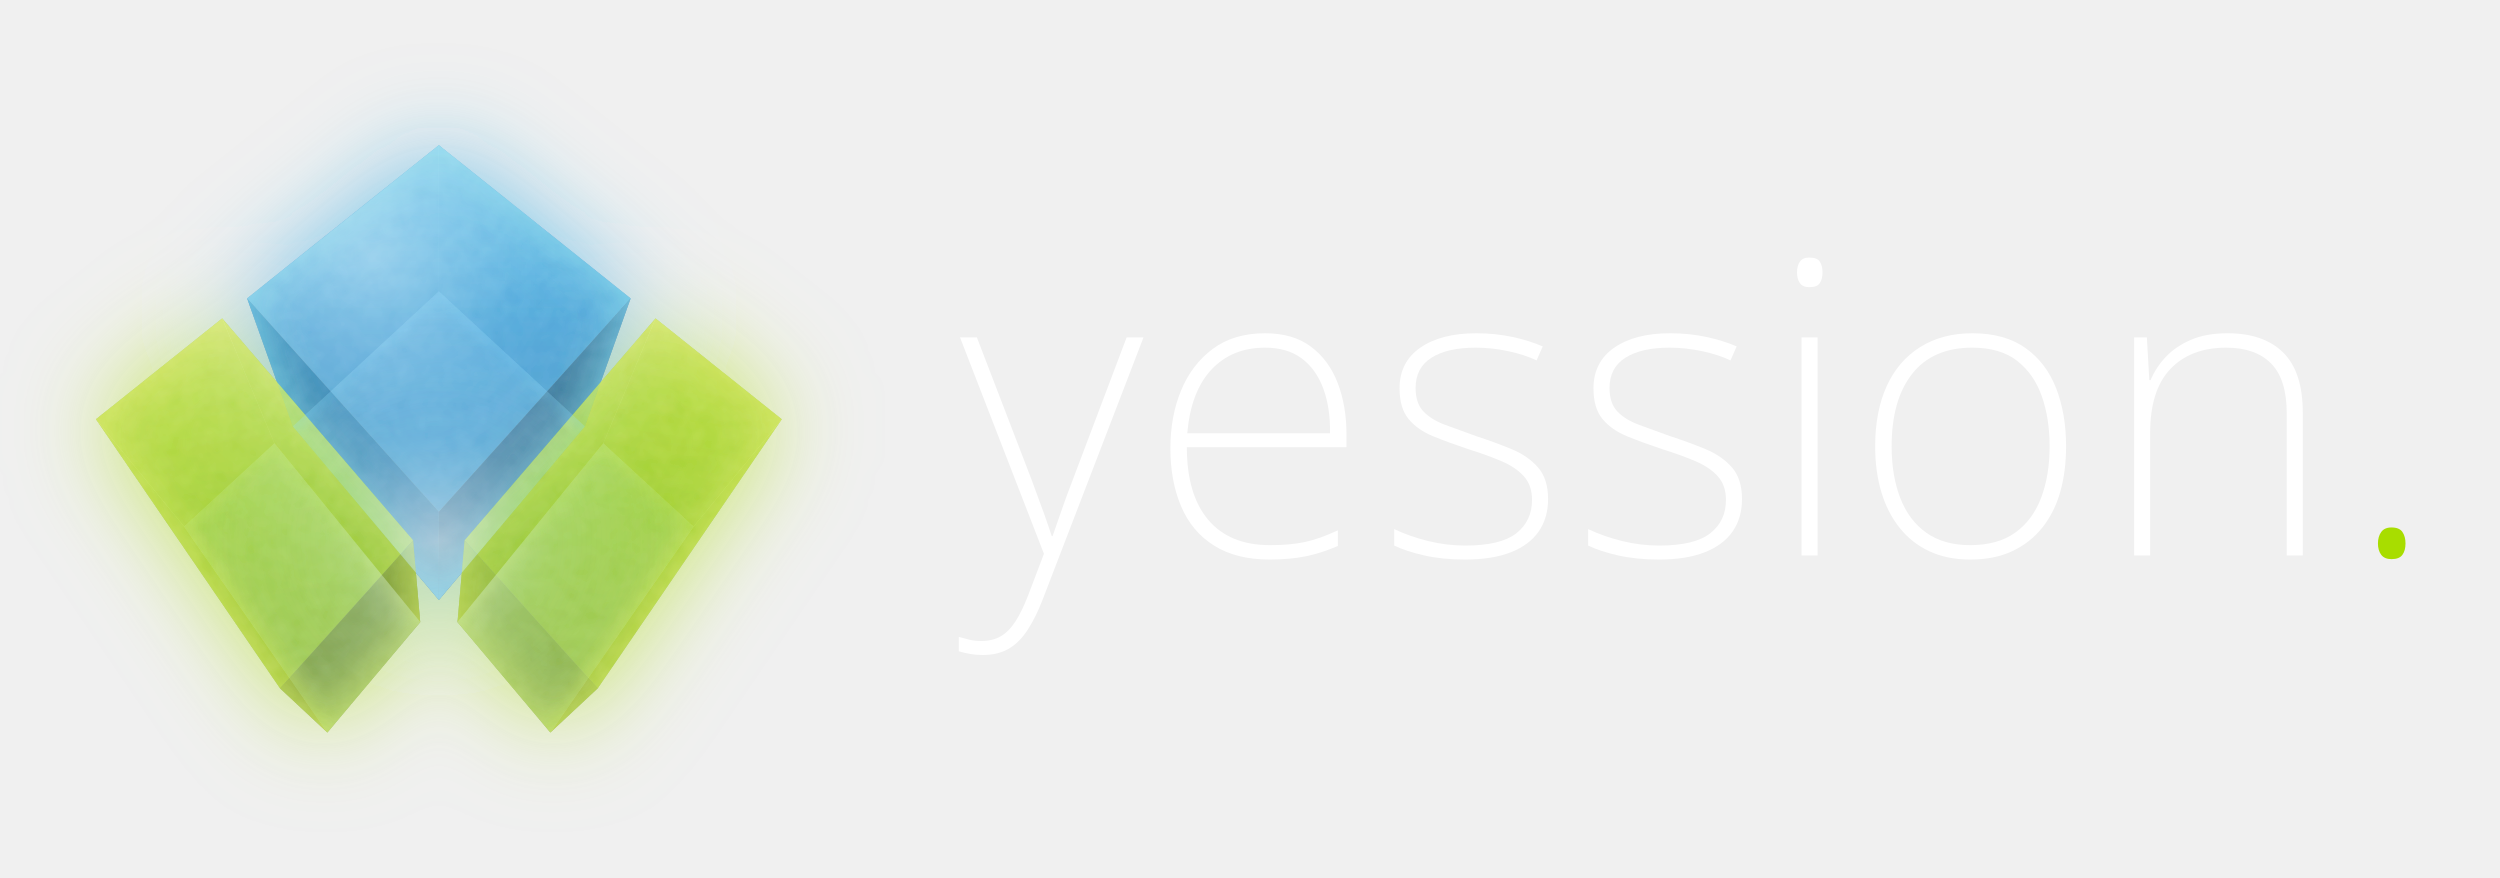
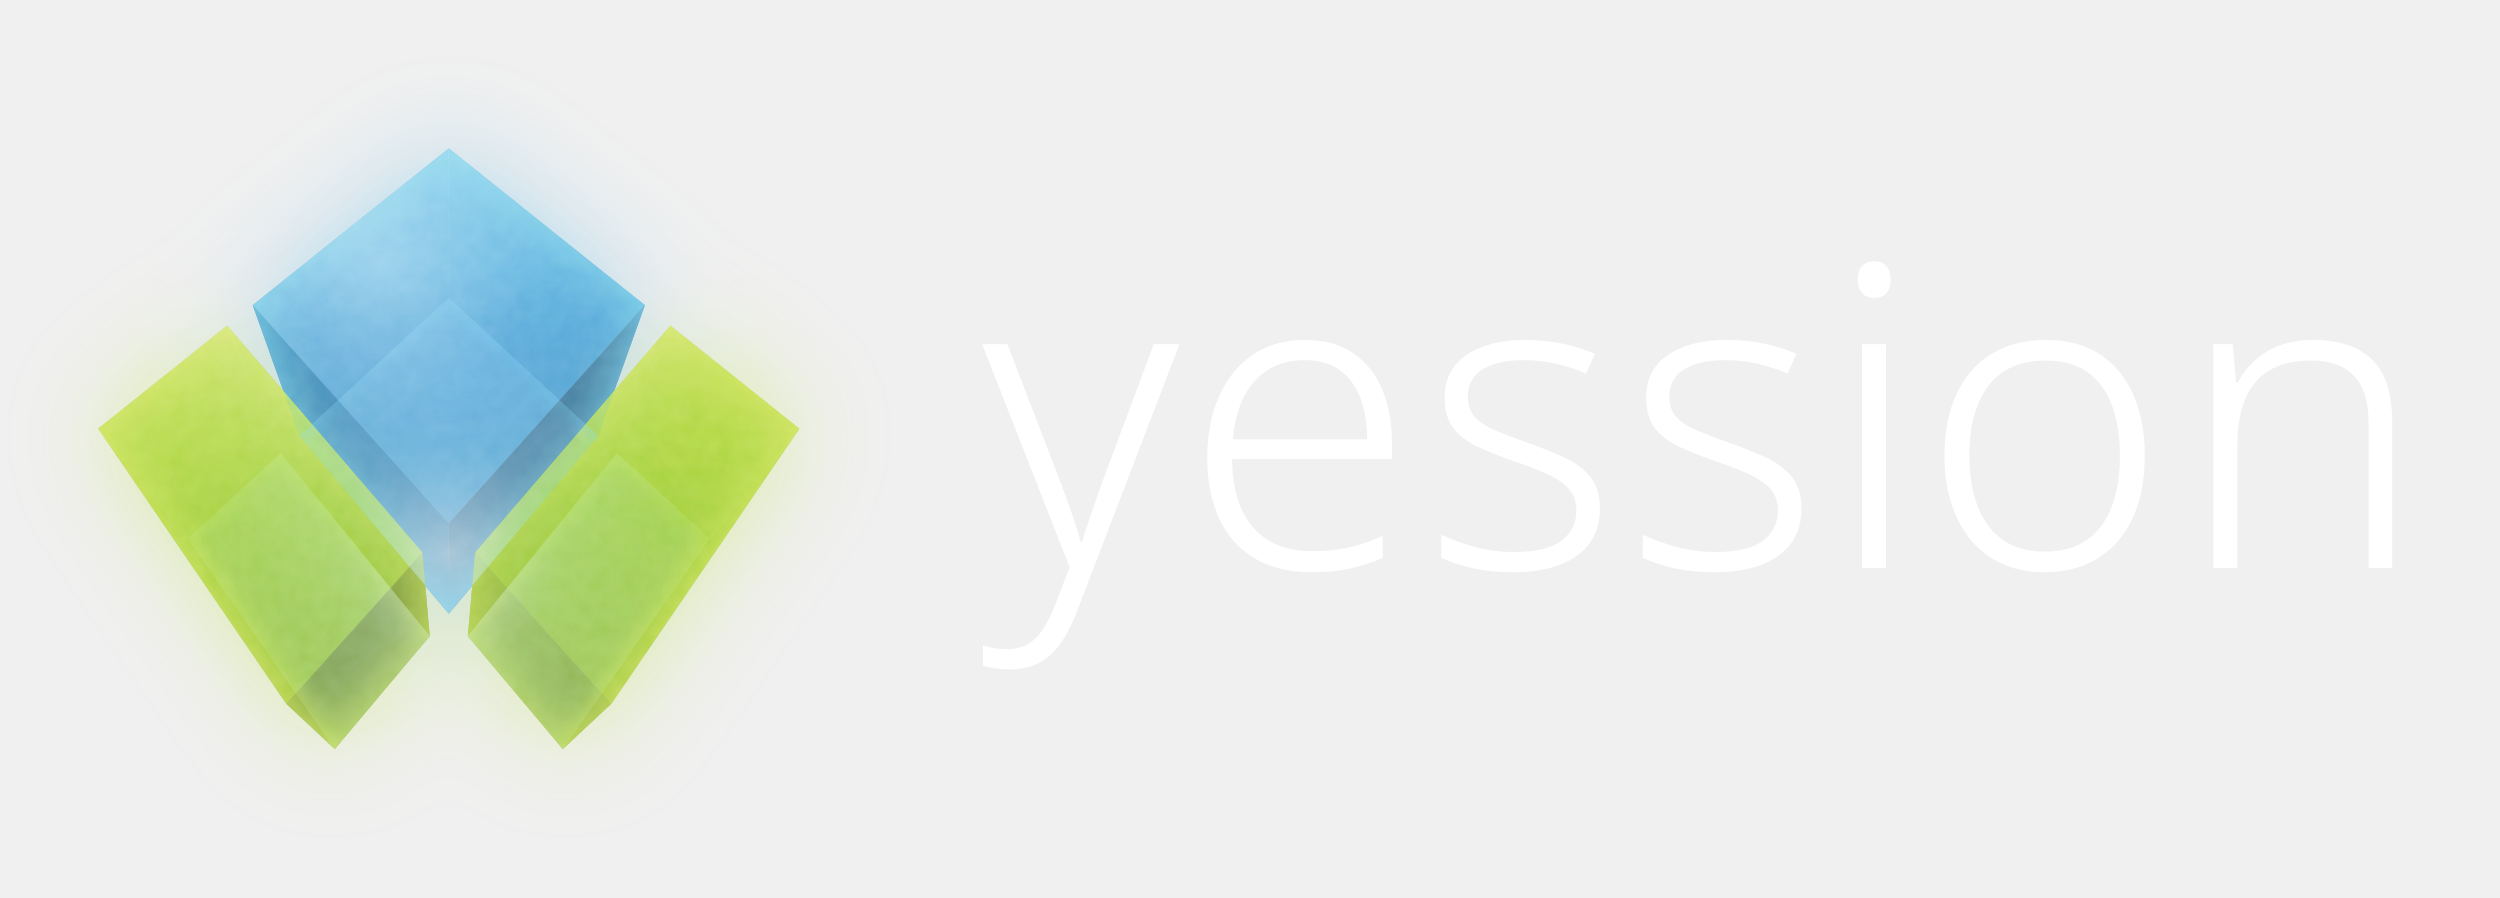
- <svg xmlns="http://www.w3.org/2000/svg" viewBox="0 0 182.29 64" role="img" aria-label="yession">
+ <svg xmlns="http://www.w3.org/2000/svg" viewBox="0 0 178.26 64" role="img" aria-label="yession">
  <g>
    <defs>
      <path id="lockup-p0" d="M32 37.31 L18.02 21.76 L32 10.59 L45.98 21.76 Z" />
      <path id="lockup-p1" d="M32 43.75 L21.35 31.09 L32 21.25 L42.65 31.09 Z" />
      <path id="lockup-p2" d="M32 43.75 L21.35 31.09 L18.02 21.76 L32 37.31 Z" />
      <path id="lockup-p3" d="M21.35 31.09 L32 21.25 L32 10.59 L18.02 21.76 Z" />
      <path id="lockup-p4" d="M32 21.25 L42.65 31.09 L45.98 21.76 L32 10.59 Z" />
      <path id="lockup-p5" d="M42.65 31.09 L32 43.75 L32 37.31 L45.98 21.76 Z" />
      <path id="lockup-p6" d="M30.12 39.4 L20.42 50.19 L7 30.57 L16.2 23.22 Z" />
      <path id="lockup-p7" d="M30.64 45.36 L23.87 53.41 L13.43 38.4 L20.01 32.33 Z" />
      <path id="lockup-p8" d="M30.64 45.36 L23.87 53.41 L20.42 50.19 L30.12 39.4 Z" />
      <path id="lockup-p9" d="M23.87 53.41 L13.43 38.4 L7 30.57 L20.42 50.19 Z" />
      <path id="lockup-p10" d="M13.43 38.4 L20.01 32.33 L16.2 23.22 L7 30.57 Z" />
      <path id="lockup-p11" d="M20.01 32.33 L30.64 45.36 L30.12 39.4 L16.2 23.22 Z" />
      <path id="lockup-p12" d="M47.8 23.22 L57 30.57 L43.58 50.19 L33.88 39.4 Z" />
      <path id="lockup-p13" d="M43.99 32.33 L50.57 38.4 L40.13 53.41 L33.36 45.36 Z" />
      <path id="lockup-p14" d="M43.99 32.33 L50.57 38.4 L57 30.57 L47.8 23.22 Z" />
      <path id="lockup-p15" d="M50.57 38.4 L40.13 53.41 L43.58 50.19 L57 30.57 Z" />
      <path id="lockup-p16" d="M40.13 53.41 L33.36 45.36 L33.88 39.4 L43.58 50.19 Z" />
      <path id="lockup-p17" d="M33.36 45.36 L43.99 32.33 L47.8 23.22 L33.88 39.4 Z" />
      <clipPath id="lockup-c0">
        <use href="#lockup-p0" />
        <use href="#lockup-p1" />
        <use href="#lockup-p2" />
        <use href="#lockup-p3" />
        <use href="#lockup-p4" />
        <use href="#lockup-p5" />
      </clipPath>
      <clipPath id="lockup-c1">
        <use href="#lockup-p6" />
        <use href="#lockup-p7" />
        <use href="#lockup-p8" />
        <use href="#lockup-p9" />
        <use href="#lockup-p10" />
        <use href="#lockup-p11" />
      </clipPath>
      <clipPath id="lockup-c2">
        <use href="#lockup-p12" />
        <use href="#lockup-p13" />
        <use href="#lockup-p14" />
        <use href="#lockup-p15" />
        <use href="#lockup-p16" />
        <use href="#lockup-p17" />
      </clipPath>
      <linearGradient id="lockup-f0" gradientUnits="userSpaceOnUse" x1="32" y1="10.59" x2="32" y2="37.31">
        <stop offset="0" stop-color="#6fd8ff" />
        <stop offset="0.5" stop-color="#1ba1e2" />
        <stop offset="1" stop-color="#1891cb" />
      </linearGradient>
      <linearGradient id="lockup-f1" x1="0" y1="0" x2="0" y2="1">
        <stop offset="0" stop-color="#126a95" />
        <stop offset="0.55" stop-color="#116289" />
        <stop offset="1" stop-color="#0f6ea3" />
      </linearGradient>
      <linearGradient id="lockup-f2" x1="0" y1="0" x2="0" y2="1">
        <stop offset="0" stop-color="#178ac2" />
        <stop offset="0.55" stop-color="#157fb2" />
        <stop offset="1" stop-color="#0f6ea3" />
      </linearGradient>
      <linearGradient id="lockup-f3" x1="0" y1="0" x2="0" y2="1">
        <stop offset="0" stop-color="#126a95" />
        <stop offset="0.55" stop-color="#116289" />
        <stop offset="1" stop-color="#0f6ea3" />
      </linearGradient>
      <linearGradient id="lockup-f4" x1="0" y1="0" x2="0" y2="1">
        <stop offset="0" stop-color="#126a95" />
        <stop offset="0.55" stop-color="#116289" />
        <stop offset="1" stop-color="#0f6ea3" />
      </linearGradient>
      <linearGradient id="lockup-f5" x1="0" y1="0" x2="0" y2="1">
        <stop offset="0" stop-color="#126a95" />
        <stop offset="0.55" stop-color="#116289" />
        <stop offset="1" stop-color="#0f6ea3" />
      </linearGradient>
      <linearGradient id="lockup-f6" gradientUnits="userSpaceOnUse" x1="16.2" y1="23.22" x2="20.42" y2="50.19">
        <stop offset="0" stop-color="#d8f54a" />
        <stop offset="0.5" stop-color="#a8dd00" />
        <stop offset="1" stop-color="#97c700" />
      </linearGradient>
      <linearGradient id="lockup-f7" x1="0" y1="0" x2="0" y2="1">
        <stop offset="0" stop-color="#6f9200" />
        <stop offset="0.55" stop-color="#668600" />
        <stop offset="1" stop-color="#6f9a00" />
      </linearGradient>
      <linearGradient id="lockup-f8" x1="0" y1="0" x2="0" y2="1">
        <stop offset="0" stop-color="#6f9200" />
        <stop offset="0.55" stop-color="#668600" />
        <stop offset="1" stop-color="#6f9a00" />
      </linearGradient>
      <linearGradient id="lockup-f9" x1="0" y1="0" x2="0" y2="1">
        <stop offset="0" stop-color="#90be00" />
        <stop offset="0.55" stop-color="#84af00" />
        <stop offset="1" stop-color="#6f9a00" />
      </linearGradient>
      <linearGradient id="lockup-f10" x1="0" y1="0" x2="0" y2="1">
        <stop offset="0" stop-color="#6f9200" />
        <stop offset="0.55" stop-color="#668600" />
        <stop offset="1" stop-color="#6f9a00" />
      </linearGradient>
      <linearGradient id="lockup-f11" x1="0" y1="0" x2="0" y2="1">
        <stop offset="0" stop-color="#6f9200" />
        <stop offset="0.55" stop-color="#668600" />
        <stop offset="1" stop-color="#6f9a00" />
      </linearGradient>
      <linearGradient id="lockup-f12" gradientUnits="userSpaceOnUse" x1="47.8" y1="23.22" x2="43.58" y2="50.19">
        <stop offset="0" stop-color="#d8f54a" />
        <stop offset="0.5" stop-color="#a8dd00" />
        <stop offset="1" stop-color="#97c700" />
      </linearGradient>
      <linearGradient id="lockup-f13" x1="0" y1="0" x2="0" y2="1">
        <stop offset="0" stop-color="#6f9200" />
        <stop offset="0.55" stop-color="#668600" />
        <stop offset="1" stop-color="#6f9a00" />
      </linearGradient>
      <linearGradient id="lockup-f14" x1="0" y1="0" x2="0" y2="1">
        <stop offset="0" stop-color="#6f9200" />
        <stop offset="0.55" stop-color="#668600" />
        <stop offset="1" stop-color="#6f9a00" />
      </linearGradient>
      <linearGradient id="lockup-f15" x1="0" y1="0" x2="0" y2="1">
        <stop offset="0" stop-color="#6f9200" />
        <stop offset="0.55" stop-color="#668600" />
        <stop offset="1" stop-color="#6f9a00" />
      </linearGradient>
      <linearGradient id="lockup-f16" x1="0" y1="0" x2="0" y2="1">
        <stop offset="0" stop-color="#90be00" />
        <stop offset="0.55" stop-color="#84af00" />
        <stop offset="1" stop-color="#6f9a00" />
      </linearGradient>
      <linearGradient id="lockup-f17" x1="0" y1="0" x2="0" y2="1">
        <stop offset="0" stop-color="#6f9200" />
        <stop offset="0.55" stop-color="#668600" />
        <stop offset="1" stop-color="#6f9a00" />
      </linearGradient>
      <filter id="lockup-rimg" filterUnits="userSpaceOnUse" x="-8" y="-8" width="80" height="80">
        <feFlood flood-color="#d8f54a" flood-opacity="1.00" result="f" />
        <feComposite in="f" in2="SourceAlpha" operator="out" result="o" />
        <feGaussianBlur in="o" stdDeviation="1.69" result="b" />
        <feComposite in="b" in2="SourceAlpha" operator="in" result="rim" />
        <feBlend in="rim" in2="SourceGraphic" mode="screen" />
      </filter>
      <filter id="lockup-rimb" filterUnits="userSpaceOnUse" x="-8" y="-8" width="80" height="80">
        <feFlood flood-color="#6fd8ff" flood-opacity="1.00" result="f" />
        <feComposite in="f" in2="SourceAlpha" operator="out" result="o" />
        <feGaussianBlur in="o" stdDeviation="1.69" result="b" />
        <feComposite in="b" in2="SourceAlpha" operator="in" result="rim" />
        <feBlend in="rim" in2="SourceGraphic" mode="screen" />
      </filter>
      <filter id="lockup-tb" filterUnits="userSpaceOnUse" x="0" y="0" width="64" height="64">
        <feTurbulence type="fractalNoise" baseFrequency="0.9" numOctaves="2" seed="7" result="t" />
        <feColorMatrix in="t" type="matrix" values="0.33 0.33 0.33 0 0 0.33 0.33 0.33 0 0 0.33 0.33 0.33 0 0 0 0 0 0 0.22" result="grey" />
        <feComposite in="grey" in2="SourceAlpha" operator="in" result="tf" />
        <feBlend in="tf" in2="SourceGraphic" mode="overlay" />
      </filter>
      <filter id="lockup-bl" filterUnits="userSpaceOnUse" x="-40" y="-40" width="144" height="144">
        <feGaussianBlur stdDeviation="3.6" />
      </filter>
      <filter id="lockup-hb" filterUnits="userSpaceOnUse" x="-40" y="-40" width="144" height="144">
        <feGaussianBlur stdDeviation="0.45" />
      </filter>
      <radialGradient id="lockup-sp" gradientUnits="userSpaceOnUse" cx="32" cy="39.4" r="26">
        <stop offset="0" stop-color="#fff" stop-opacity="0.5" />
        <stop offset="0.3" stop-color="#bfeaff" stop-opacity="0.20" />
        <stop offset="1" stop-color="#7fd0f5" stop-opacity="0" />
      </radialGradient>
      <radialGradient id="lockup-sh" gradientUnits="userSpaceOnUse" cx="27.28" cy="18.81" r="25.16">
        <stop offset="0" stop-color="#fff" stop-opacity="0.42" />
        <stop offset="0.45" stop-color="#fff" stop-opacity="0.12" />
        <stop offset="1" stop-color="#fff" stop-opacity="0" />
      </radialGradient>
      <clipPath id="lockup-tc0">
        <use href="#lockup-p0" />
      </clipPath>
      <clipPath id="lockup-tc6">
        <use href="#lockup-p6" />
      </clipPath>
      <clipPath id="lockup-tc12">
        <use href="#lockup-p12" />
      </clipPath>
    </defs>
    <g opacity="1">
-       <g filter="url(#lockup-bl)" opacity="0.55">
+       <g filter="url(#lockup-bl)" opacity="0.3">
        <use href="#lockup-p0" fill="#1ba1e2" />
        <use href="#lockup-p1" fill="#1ba1e2" />
        <use href="#lockup-p2" fill="#1ba1e2" />
        <use href="#lockup-p3" fill="#1ba1e2" />
        <use href="#lockup-p4" fill="#1ba1e2" />
        <use href="#lockup-p5" fill="#1ba1e2" />
        <g opacity="1">
          <use href="#lockup-p6" fill="#a8dd00" />
          <use href="#lockup-p7" fill="#a8dd00" />
          <use href="#lockup-p8" fill="#a8dd00" />
          <use href="#lockup-p9" fill="#a8dd00" />
          <use href="#lockup-p10" fill="#a8dd00" />
          <use href="#lockup-p11" fill="#a8dd00" />
          <use href="#lockup-p12" fill="#a8dd00" />
          <use href="#lockup-p13" fill="#a8dd00" />
          <use href="#lockup-p14" fill="#a8dd00" />
          <use href="#lockup-p15" fill="#a8dd00" />
          <use href="#lockup-p16" fill="#a8dd00" />
          <use href="#lockup-p17" fill="#a8dd00" />
        </g>
      </g>
    </g>
    <g opacity="1">
      <g opacity="0.45">
        <use href="#lockup-p1" fill="#0f6ea3" opacity="1" />
        <use href="#lockup-p3" fill="#0f6ea3" opacity="1" />
        <use href="#lockup-p4" fill="#0f6ea3" opacity="1" />
        <g opacity="1">
          <use href="#lockup-p7" fill="#6f9a00" opacity="1" />
          <use href="#lockup-p9" fill="#6f9a00" opacity="1" />
          <use href="#lockup-p10" fill="#6f9a00" opacity="1" />
          <use href="#lockup-p11" fill="#6f9a00" opacity="1" />
          <use href="#lockup-p13" fill="#6f9a00" opacity="1" />
          <use href="#lockup-p14" fill="#6f9a00" opacity="1" />
          <use href="#lockup-p15" fill="#6f9a00" opacity="1" />
          <use href="#lockup-p17" fill="#6f9a00" opacity="1" />
        </g>
      </g>
    </g>
    <g filter="url(#lockup-tb)">
      <g filter="url(#lockup-rimb)" opacity="0.6">
        <use href="#lockup-p0" fill="url(#lockup-f0)" opacity="1" />
        <use href="#lockup-p2" fill="url(#lockup-f2)" opacity="1" />
        <use href="#lockup-p5" fill="url(#lockup-f5)" opacity="1" />
      </g>
      <g opacity="1">
        <g filter="url(#lockup-rimg)" opacity="0.6">
          <use href="#lockup-p6" fill="url(#lockup-f6)" opacity="1" />
          <use href="#lockup-p8" fill="url(#lockup-f8)" opacity="1" />
        </g>
        <g filter="url(#lockup-rimg)" opacity="0.6">
          <use href="#lockup-p12" fill="url(#lockup-f12)" opacity="1" />
          <use href="#lockup-p16" fill="url(#lockup-f16)" opacity="1" />
        </g>
      </g>
    </g>
    <g opacity="1">
      <g clip-path="url(#lockup-c0)" filter="url(#lockup-hb)" opacity="0.3">
        <path stroke="#6fd8ff" stroke-width="0.6" fill="none" stroke-linecap="round" d="M21.35 31.09 L32 21.25" opacity="1" />
        <path stroke="#6fd8ff" stroke-width="0.6" fill="none" stroke-linecap="round" d="M32 21.25 L42.65 31.09" opacity="1" />
        <path stroke="#6fd8ff" stroke-width="0.6" fill="none" stroke-linecap="round" d="M32 21.25 L32 10.59" opacity="1" />
      </g>
      <g opacity="1">
        <g clip-path="url(#lockup-c1)" filter="url(#lockup-hb)" opacity="0.3">
          <path stroke="#d8f54a" stroke-width="0.6" fill="none" stroke-linecap="round" d="M23.87 53.41 L13.43 38.4" opacity="1" />
          <path stroke="#d8f54a" stroke-width="0.6" fill="none" stroke-linecap="round" d="M13.43 38.4 L20.01 32.33" opacity="1" />
          <path stroke="#d8f54a" stroke-width="0.6" fill="none" stroke-linecap="round" d="M13.43 38.4 L7 30.57" opacity="1" />
          <path stroke="#d8f54a" stroke-width="0.6" fill="none" stroke-linecap="round" d="M20.01 32.33 L30.64 45.36" opacity="1" />
          <path stroke="#d8f54a" stroke-width="0.6" fill="none" stroke-linecap="round" d="M20.01 32.33 L16.2 23.22" opacity="1" />
        </g>
        <g clip-path="url(#lockup-c2)" filter="url(#lockup-hb)" opacity="0.3">
          <path stroke="#d8f54a" stroke-width="0.6" fill="none" stroke-linecap="round" d="M43.99 32.33 L50.57 38.4" opacity="1" />
          <path stroke="#d8f54a" stroke-width="0.6" fill="none" stroke-linecap="round" d="M43.99 32.33 L47.8 23.22" opacity="1" />
          <path stroke="#d8f54a" stroke-width="0.6" fill="none" stroke-linecap="round" d="M50.57 38.4 L40.13 53.41" opacity="1" />
          <path stroke="#d8f54a" stroke-width="0.6" fill="none" stroke-linecap="round" d="M50.57 38.4 L57 30.57" opacity="1" />
          <path stroke="#d8f54a" stroke-width="0.6" fill="none" stroke-linecap="round" d="M33.36 45.36 L43.99 32.33" opacity="1" />
        </g>
      </g>
    </g>
    <g opacity="1">
      <g opacity="1">
        <g clip-path="url(#lockup-c1)" opacity="0.2">
          <use href="#lockup-p2" fill="#6fd8ff" opacity="1" />
          <use href="#lockup-p5" fill="#6fd8ff" opacity="1" />
        </g>
        <g clip-path="url(#lockup-c2)" opacity="0.2">
          <use href="#lockup-p2" fill="#6fd8ff" opacity="1" />
          <use href="#lockup-p5" fill="#6fd8ff" opacity="1" />
        </g>
      </g>
    </g>
    <g opacity="1">
      <g clip-path="url(#lockup-c0)">
        <rect width="64" height="64" fill="url(#lockup-sp)" />
      </g>
      <g opacity="1">
        <g clip-path="url(#lockup-c1)">
          <rect width="64" height="64" fill="url(#lockup-sp)" />
        </g>
        <g clip-path="url(#lockup-c2)">
          <rect width="64" height="64" fill="url(#lockup-sp)" />
        </g>
      </g>
    </g>
    <g clip-path="url(#lockup-tc0)">
      <rect width="64" height="64" fill="url(#lockup-sh)" />
    </g>
    <g opacity="1">
      <g clip-path="url(#lockup-tc6)">
        <rect width="64" height="64" fill="url(#lockup-sh)" />
      </g>
    </g>
    <g opacity="1">
      <g clip-path="url(#lockup-tc12)">
        <rect width="64" height="64" fill="url(#lockup-sh)" />
      </g>
    </g>
  </g>
  <g id="lockup-word">
-     <path transform="translate(70 40.5) scale(0.03 -0.03)" fill="#ffffff" d="M0 530H41L174 184Q185 153 194.5 128Q204 103 211 82.5Q218 62 223 47H225Q233 69 244.5 103Q256 137 273 181L405 530H446L201 -107Q184 -151 164 -181.5Q144 -212 118 -227Q92 -242 55 -242Q39 -242 25 -239.5Q11 -237 -3 -233V-198Q11 -202 23.5 -205Q36 -208 52 -208Q79 -208 99 -196.5Q119 -185 135 -160Q151 -135 166 -96L204 4Z" />
-     <path transform="translate(83.6 40.5) scale(0.03 -0.03)" fill="#ffffff" d="M288 540Q356 540 399.5 507.5Q443 475 464.5 419.5Q486 364 486 294V263H98Q98 148 150 86.5Q202 25 300 25Q349 25 384.5 32.5Q420 40 465 61V23Q426 6 387.5 -2Q349 -10 299 -10Q218 -10 164 24Q110 58 84 119.5Q58 181 58 260Q58 338 84 401Q110 464 161 502Q212 540 288 540ZM288 505Q208 505 158 452Q108 399 99 297H446Q447 359 429.5 406Q412 453 377 479Q342 505 288 505Z" />
-     <path transform="translate(100.4 40.5) scale(0.03 -0.03)" fill="#ffffff" d="M416 137Q416 91 393 58Q370 25 325 7.5Q280 -10 214 -10Q159 -10 115 0Q71 10 42 24V64Q80 46 124.5 35Q169 24 215 24Q301 24 339 54Q377 84 377 135Q377 170 357.5 192Q338 214 303 229Q268 244 223 258Q175 274 137 289.5Q99 305 77 331.5Q55 358 55 406Q55 470 105.5 505Q156 540 241 540Q288 540 329.5 531Q371 522 403 508L388 474Q359 488 319 496.5Q279 505 240 505Q171 505 132.5 480.5Q94 456 94 407Q94 370 113 350Q132 330 165.5 317.5Q199 305 241 290Q287 275 327 258.5Q367 242 391.5 214Q416 186 416 137Z" />
-     <path transform="translate(114.54 40.5) scale(0.03 -0.03)" fill="#ffffff" d="M416 137Q416 91 393 58Q370 25 325 7.5Q280 -10 214 -10Q159 -10 115 0Q71 10 42 24V64Q80 46 124.5 35Q169 24 215 24Q301 24 339 54Q377 84 377 135Q377 170 357.5 192Q338 214 303 229Q268 244 223 258Q175 274 137 289.5Q99 305 77 331.5Q55 358 55 406Q55 470 105.5 505Q156 540 241 540Q288 540 329.5 531Q371 522 403 508L388 474Q359 488 319 496.5Q279 505 240 505Q171 505 132.5 480.5Q94 456 94 407Q94 370 113 350Q132 330 165.5 317.5Q199 305 241 290Q287 275 327 258.5Q367 242 391.5 214Q416 186 416 137Z" />
-     <path transform="translate(128.69 40.5) scale(0.03 -0.03)" fill="#ffffff" d="M128 530V0H89V530ZM108 724Q127 724 133.5 714Q140 704 140 688Q140 672 133.5 662Q127 652 108 652Q92 652 85 662Q78 672 78 688Q78 704 85 714Q92 724 108 724Z" />
-     <path transform="translate(134.99 40.5) scale(0.03 -0.03)" fill="#ffffff" d="M522 265Q522 205 508 155Q494 105 464.5 68Q435 31 391.5 10.5Q348 -10 289 -10Q233 -10 190 10Q147 30 117.5 67Q88 104 73 154Q58 204 58 265Q58 350 86 411.5Q114 473 167.5 506.5Q221 540 294 540Q373 540 423.5 504Q474 468 498 406Q522 344 522 265ZM98 265Q98 194 119 139.5Q140 85 182.5 55Q225 25 289 25Q356 25 398.5 55.5Q441 86 461.5 140.5Q482 195 482 265Q482 333 463 387Q444 441 403 473Q362 505 294 505Q198 505 148 441.5Q98 378 98 265Z" />
-     <path transform="translate(152.94 40.5) scale(0.03 -0.03)" fill="#ffffff" d="M316 540Q404 540 451.5 493Q499 446 499 347V0H460V345Q460 428 422 466.5Q384 505 313 505Q227 505 177.5 453.5Q128 402 128 297V0H89V530H120L126 426H129Q142 457 166 482.5Q190 508 227 524Q264 540 316 540Z" />
-     <path transform="translate(170.93 40.5) scale(0.03 -0.03)" fill="#a8dd00" d="M82 29Q82 46 90 57Q98 68 115 68Q134 68 141.5 57Q149 46 149 29Q149 12 141.5 1.5Q134 -9 115 -9Q98 -9 90 1.5Q82 12 82 29Z" />
+     <path transform="translate(70 40.5) scale(0.03 -0.03)" fill="#ffffff" d="M1 532H61L188 202Q199 172 208 147Q217 122 224 100.5Q231 79 235 61H238Q245 85 257.5 121Q270 157 285 200L409 532H470L230 -94Q213 -141 191 -174Q169 -207 139 -224Q109 -241 66 -241Q47 -241 31.5 -238.5Q16 -236 3 -232V-184Q15 -188 29 -190.5Q43 -193 59 -193Q88 -193 108.5 -181.5Q129 -170 145 -146.5Q161 -123 175 -87L209 2Z" />
+     <path transform="translate(84.37 40.5) scale(0.03 -0.03)" fill="#ffffff" d="M290 542Q358 542 404 510.5Q450 479 473 424Q496 369 496 298V259H116Q117 153 166 96.5Q215 40 307 40Q356 40 393 48.5Q430 57 474 76V24Q435 7 395.5 -1.5Q356 -10 305 -10Q225 -10 169.5 23Q114 56 85.5 117.5Q57 179 57 262Q57 343 84.5 406.5Q112 470 164 506Q216 542 290 542ZM289 494Q216 494 171 445.5Q126 397 118 306H437Q437 362 421 404Q405 446 372.5 470Q340 494 289 494Z" />
+     <path transform="translate(101.39 40.5) scale(0.03 -0.03)" fill="#ffffff" d="M423 141Q423 93 399 59.5Q375 26 329 8Q283 -10 217 -10Q161 -10 118.5 0Q76 10 46 24V79Q82 62 126.5 50Q171 38 218 38Q297 38 332 65Q367 92 367 137Q367 167 350.5 186.5Q334 206 301.5 221.5Q269 237 221 253Q172 270 134 287.5Q96 305 75 332Q54 359 54 406Q54 471 106 506.5Q158 542 245 542Q293 542 335 533Q377 524 411 509L390 462Q359 476 320.5 485Q282 494 242 494Q179 494 144 472Q109 450 109 408Q109 377 126 358.5Q143 340 175.5 326.5Q208 313 253 297Q301 280 339.5 262Q378 244 400.5 216Q423 188 423 141Z" />
+     <path transform="translate(115.76 40.5) scale(0.03 -0.03)" fill="#ffffff" d="M423 141Q423 93 399 59.5Q375 26 329 8Q283 -10 217 -10Q161 -10 118.5 0Q76 10 46 24V79Q82 62 126.5 50Q171 38 218 38Q297 38 332 65Q367 92 367 137Q367 167 350.5 186.5Q334 206 301.5 221.5Q269 237 221 253Q172 270 134 287.5Q96 305 75 332Q54 359 54 406Q54 471 106 506.5Q158 542 245 542Q293 542 335 533Q377 524 411 509L390 462Q359 476 320.5 485Q282 494 242 494Q179 494 144 472Q109 450 109 408Q109 377 126 358.5Q143 340 175.5 326.5Q208 313 253 297Q301 280 339.5 262Q378 244 400.5 216Q423 188 423 141Z" />
+     <path transform="translate(130.13 40.5) scale(0.03 -0.03)" fill="#ffffff" d="M145 532V0H88V532ZM117 729Q136 729 146 717.5Q156 706 156 686Q156 665 146 653.5Q136 642 117 642Q98 642 88 653.5Q78 665 78 686Q78 706 88 717.5Q98 729 117 729Z" />
+     <path transform="translate(136.94 40.5) scale(0.03 -0.03)" fill="#ffffff" d="M533 267Q533 204 517.5 153.5Q502 103 471.5 66.5Q441 30 396.5 10Q352 -10 294 -10Q239 -10 195 9.5Q151 29 120.5 65.5Q90 102 73.5 153Q57 204 57 267Q57 353 86 414.5Q115 476 169 509Q223 542 298 542Q375 542 427 507.5Q479 473 506 411.5Q533 350 533 267ZM116 267Q116 199 135.5 147.5Q155 96 194.5 67.5Q234 39 295 39Q357 39 396.5 67.5Q436 96 455 147.5Q474 199 474 267Q474 333 456 384Q438 435 399 464Q360 493 297 493Q207 493 161.5 433Q116 373 116 267Z" />
+     <path transform="translate(155.18 40.5) scale(0.03 -0.03)" fill="#ffffff" d="M326 542Q417 542 465 495.5Q513 449 513 348V0H457V344Q457 421 422 457Q387 493 320 493Q232 493 188.5 442Q145 391 145 290V0H88V532H134L142 440H146Q161 470 186 493Q211 516 246 529Q281 542 326 542Z" />
  </g>
</svg>
